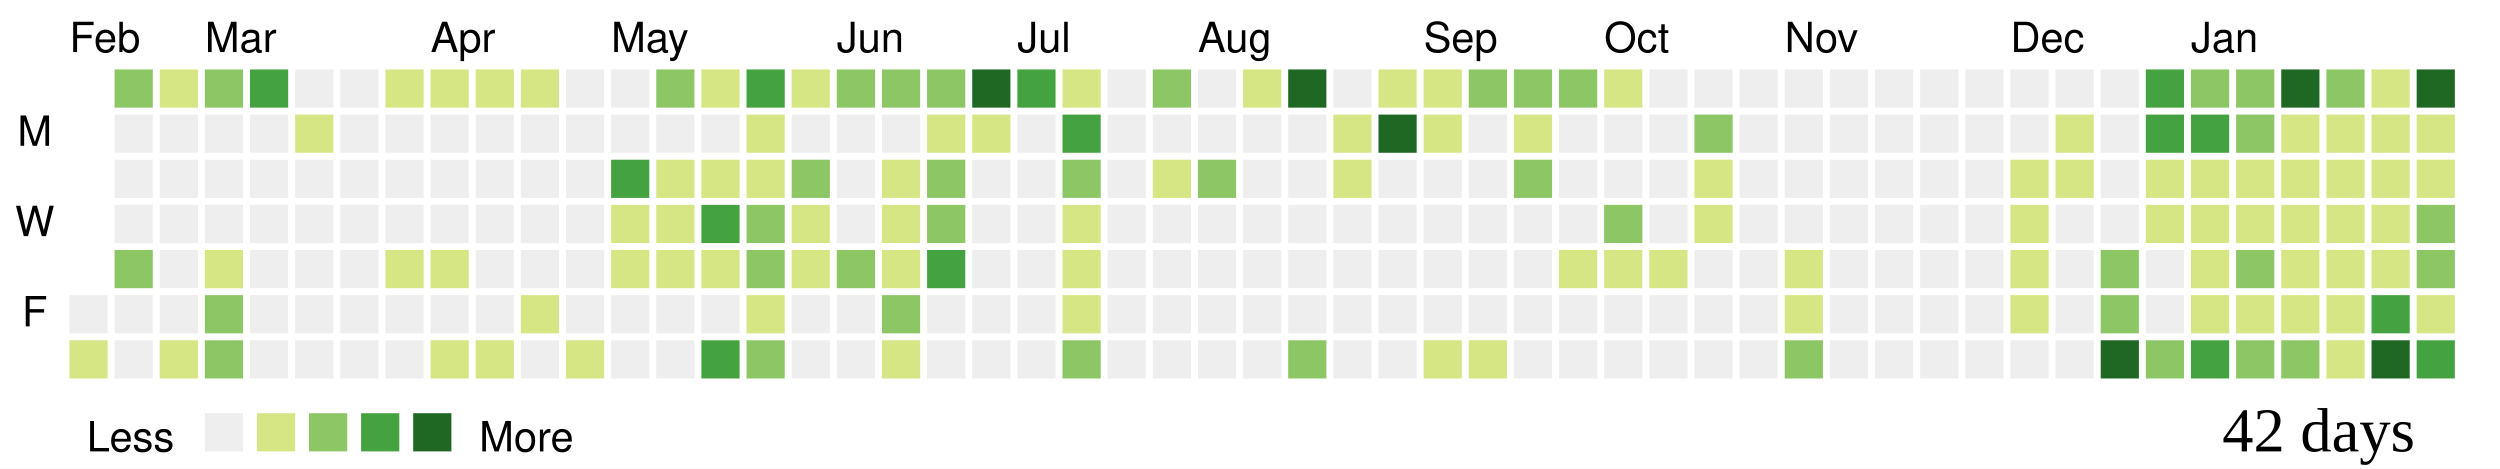
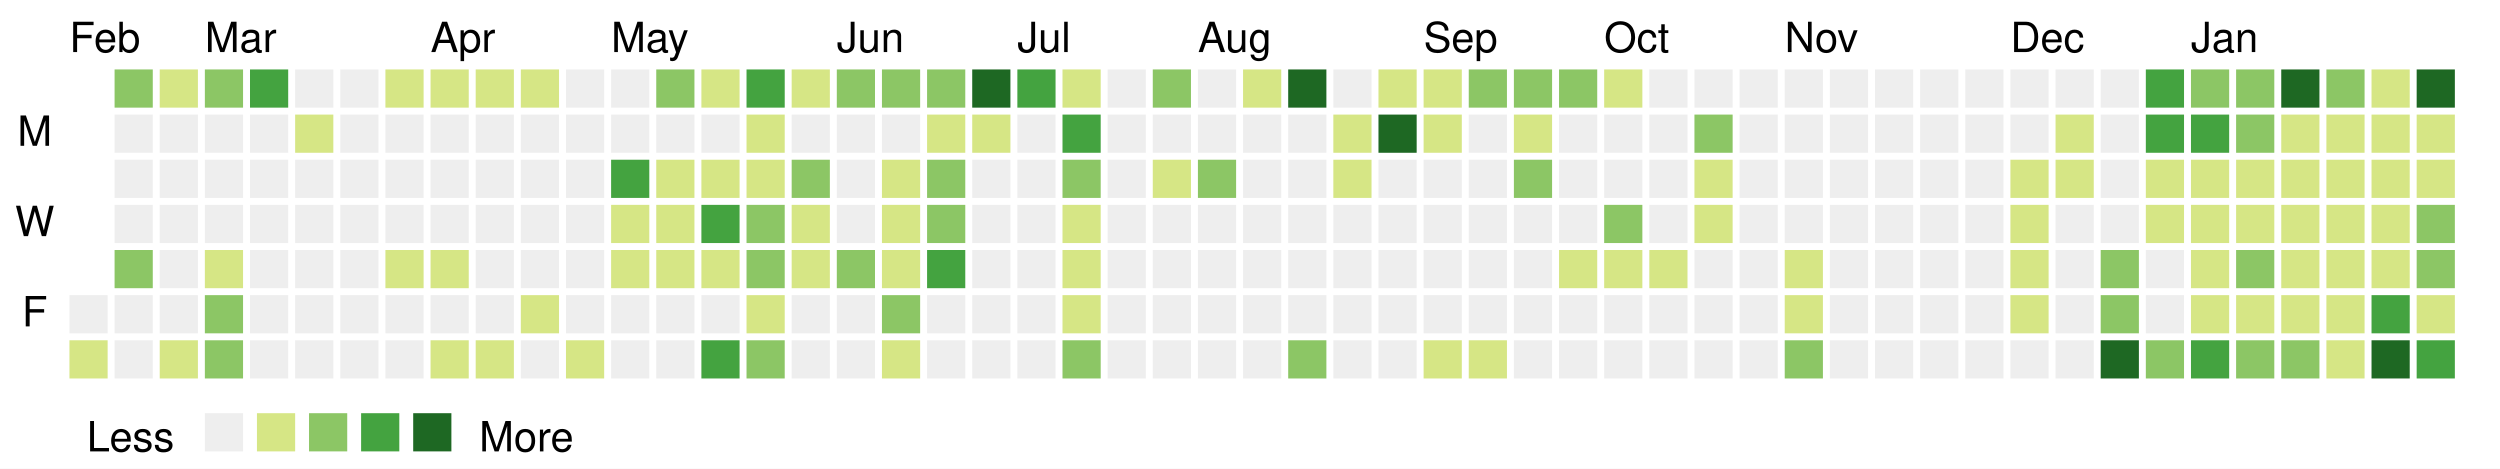
<svg xmlns="http://www.w3.org/2000/svg" width="720" height="135" class="js-calendar-graph-svg">
  <rect x="0" y="0" width="720" height="135" fill="white" stroke="none" />
  <g transform="translate(20, 20)">
    <g transform="translate(0, 0)">
      <rect class="day" width="11" height="11" y="65" fill="#eeeeee" data-count="0" data-date="2015-02-13" />
      <rect class="day" width="11" height="11" y="78" fill="#d6e685" data-count="9" data-date="2015-02-14" />
    </g>
    <g transform="translate(13, 0)">
      <rect class="day" width="11" height="11" y="0" fill="#8cc665" data-count="10" data-date="2015-02-15" />
      <rect class="day" width="11" height="11" y="13" fill="#eeeeee" data-count="0" data-date="2015-02-16" />
      <rect class="day" width="11" height="11" y="26" fill="#eeeeee" data-count="0" data-date="2015-02-17" />
      <rect class="day" width="11" height="11" y="39" fill="#eeeeee" data-count="0" data-date="2015-02-18" />
      <rect class="day" width="11" height="11" y="52" fill="#8cc665" data-count="10" data-date="2015-02-19" />
      <rect class="day" width="11" height="11" y="65" fill="#eeeeee" data-count="0" data-date="2015-02-20" />
      <rect class="day" width="11" height="11" y="78" fill="#eeeeee" data-count="0" data-date="2015-02-21" />
    </g>
    <g transform="translate(26, 0)">
      <rect class="day" width="11" height="11" y="0" fill="#d6e685" data-count="6" data-date="2015-02-22" />
      <rect class="day" width="11" height="11" y="13" fill="#eeeeee" data-count="0" data-date="2015-02-23" />
      <rect class="day" width="11" height="11" y="26" fill="#eeeeee" data-count="0" data-date="2015-02-24" />
      <rect class="day" width="11" height="11" y="39" fill="#eeeeee" data-count="0" data-date="2015-02-25" />
      <rect class="day" width="11" height="11" y="52" fill="#eeeeee" data-count="0" data-date="2015-02-26" />
      <rect class="day" width="11" height="11" y="65" fill="#eeeeee" data-count="0" data-date="2015-02-27" />
      <rect class="day" width="11" height="11" y="78" fill="#d6e685" data-count="5" data-date="2015-02-28" />
    </g>
    <g transform="translate(39, 0)">
      <rect class="day" width="11" height="11" y="0" fill="#8cc665" data-count="16" data-date="2015-03-01" />
      <rect class="day" width="11" height="11" y="13" fill="#eeeeee" data-count="0" data-date="2015-03-02" />
      <rect class="day" width="11" height="11" y="26" fill="#eeeeee" data-count="0" data-date="2015-03-03" />
      <rect class="day" width="11" height="11" y="39" fill="#eeeeee" data-count="0" data-date="2015-03-04" />
      <rect class="day" width="11" height="11" y="52" fill="#d6e685" data-count="5" data-date="2015-03-05" />
      <rect class="day" width="11" height="11" y="65" fill="#8cc665" data-count="11" data-date="2015-03-06" />
      <rect class="day" width="11" height="11" y="78" fill="#8cc665" data-count="11" data-date="2015-03-07" />
    </g>
    <g transform="translate(52, 0)">
      <rect class="day" width="11" height="11" y="0" fill="#44a340" data-count="25" data-date="2015-03-08" />
      <rect class="day" width="11" height="11" y="13" fill="#eeeeee" data-count="0" data-date="2015-03-09" />
      <rect class="day" width="11" height="11" y="26" fill="#eeeeee" data-count="0" data-date="2015-03-10" />
      <rect class="day" width="11" height="11" y="39" fill="#eeeeee" data-count="0" data-date="2015-03-11" />
      <rect class="day" width="11" height="11" y="52" fill="#eeeeee" data-count="0" data-date="2015-03-12" />
      <rect class="day" width="11" height="11" y="65" fill="#eeeeee" data-count="0" data-date="2015-03-13" />
      <rect class="day" width="11" height="11" y="78" fill="#eeeeee" data-count="0" data-date="2015-03-14" />
    </g>
    <g transform="translate(65, 0)">
      <rect class="day" width="11" height="11" y="0" fill="#eeeeee" data-count="0" data-date="2015-03-15" />
      <rect class="day" width="11" height="11" y="13" fill="#d6e685" data-count="1" data-date="2015-03-16" />
      <rect class="day" width="11" height="11" y="26" fill="#eeeeee" data-count="0" data-date="2015-03-17" />
      <rect class="day" width="11" height="11" y="39" fill="#eeeeee" data-count="0" data-date="2015-03-18" />
      <rect class="day" width="11" height="11" y="52" fill="#eeeeee" data-count="0" data-date="2015-03-19" />
      <rect class="day" width="11" height="11" y="65" fill="#eeeeee" data-count="0" data-date="2015-03-20" />
      <rect class="day" width="11" height="11" y="78" fill="#eeeeee" data-count="0" data-date="2015-03-21" />
    </g>
    <g transform="translate(78, 0)">
      <rect class="day" width="11" height="11" y="0" fill="#eeeeee" data-count="0" data-date="2015-03-22" />
      <rect class="day" width="11" height="11" y="13" fill="#eeeeee" data-count="0" data-date="2015-03-23" />
      <rect class="day" width="11" height="11" y="26" fill="#eeeeee" data-count="0" data-date="2015-03-24" />
      <rect class="day" width="11" height="11" y="39" fill="#eeeeee" data-count="0" data-date="2015-03-25" />
      <rect class="day" width="11" height="11" y="52" fill="#eeeeee" data-count="0" data-date="2015-03-26" />
      <rect class="day" width="11" height="11" y="65" fill="#eeeeee" data-count="0" data-date="2015-03-27" />
      <rect class="day" width="11" height="11" y="78" fill="#eeeeee" data-count="0" data-date="2015-03-28" />
    </g>
    <g transform="translate(91, 0)">
      <rect class="day" width="11" height="11" y="0" fill="#d6e685" data-count="1" data-date="2015-03-29" />
      <rect class="day" width="11" height="11" y="13" fill="#eeeeee" data-count="0" data-date="2015-03-30" />
      <rect class="day" width="11" height="11" y="26" fill="#eeeeee" data-count="0" data-date="2015-03-31" />
      <rect class="day" width="11" height="11" y="39" fill="#eeeeee" data-count="0" data-date="2015-04-01" />
      <rect class="day" width="11" height="11" y="52" fill="#d6e685" data-count="1" data-date="2015-04-02" />
      <rect class="day" width="11" height="11" y="65" fill="#eeeeee" data-count="0" data-date="2015-04-03" />
      <rect class="day" width="11" height="11" y="78" fill="#eeeeee" data-count="0" data-date="2015-04-04" />
    </g>
    <g transform="translate(104, 0)">
      <rect class="day" width="11" height="11" y="0" fill="#d6e685" data-count="1" data-date="2015-04-05" />
      <rect class="day" width="11" height="11" y="13" fill="#eeeeee" data-count="0" data-date="2015-04-06" />
      <rect class="day" width="11" height="11" y="26" fill="#eeeeee" data-count="0" data-date="2015-04-07" />
      <rect class="day" width="11" height="11" y="39" fill="#eeeeee" data-count="0" data-date="2015-04-08" />
      <rect class="day" width="11" height="11" y="52" fill="#d6e685" data-count="1" data-date="2015-04-09" />
      <rect class="day" width="11" height="11" y="65" fill="#eeeeee" data-count="0" data-date="2015-04-10" />
      <rect class="day" width="11" height="11" y="78" fill="#d6e685" data-count="7" data-date="2015-04-11" />
    </g>
    <g transform="translate(117, 0)">
      <rect class="day" width="11" height="11" y="0" fill="#d6e685" data-count="4" data-date="2015-04-12" />
      <rect class="day" width="11" height="11" y="13" fill="#eeeeee" data-count="0" data-date="2015-04-13" />
      <rect class="day" width="11" height="11" y="26" fill="#eeeeee" data-count="0" data-date="2015-04-14" />
      <rect class="day" width="11" height="11" y="39" fill="#eeeeee" data-count="0" data-date="2015-04-15" />
      <rect class="day" width="11" height="11" y="52" fill="#eeeeee" data-count="0" data-date="2015-04-16" />
      <rect class="day" width="11" height="11" y="65" fill="#eeeeee" data-count="0" data-date="2015-04-17" />
      <rect class="day" width="11" height="11" y="78" fill="#d6e685" data-count="4" data-date="2015-04-18" />
    </g>
    <g transform="translate(130, 0)">
      <rect class="day" width="11" height="11" y="0" fill="#d6e685" data-count="5" data-date="2015-04-19" />
      <rect class="day" width="11" height="11" y="13" fill="#eeeeee" data-count="0" data-date="2015-04-20" />
      <rect class="day" width="11" height="11" y="26" fill="#eeeeee" data-count="0" data-date="2015-04-21" />
      <rect class="day" width="11" height="11" y="39" fill="#eeeeee" data-count="0" data-date="2015-04-22" />
      <rect class="day" width="11" height="11" y="52" fill="#eeeeee" data-count="0" data-date="2015-04-23" />
      <rect class="day" width="11" height="11" y="65" fill="#d6e685" data-count="1" data-date="2015-04-24" />
      <rect class="day" width="11" height="11" y="78" fill="#eeeeee" data-count="0" data-date="2015-04-25" />
    </g>
    <g transform="translate(143, 0)">
      <rect class="day" width="11" height="11" y="0" fill="#eeeeee" data-count="0" data-date="2015-04-26" />
      <rect class="day" width="11" height="11" y="13" fill="#eeeeee" data-count="0" data-date="2015-04-27" />
      <rect class="day" width="11" height="11" y="26" fill="#eeeeee" data-count="0" data-date="2015-04-28" />
      <rect class="day" width="11" height="11" y="39" fill="#eeeeee" data-count="0" data-date="2015-04-29" />
      <rect class="day" width="11" height="11" y="52" fill="#eeeeee" data-count="0" data-date="2015-04-30" />
      <rect class="day" width="11" height="11" y="65" fill="#eeeeee" data-count="0" data-date="2015-05-01" />
      <rect class="day" width="11" height="11" y="78" fill="#d6e685" data-count="1" data-date="2015-05-02" />
    </g>
    <g transform="translate(156, 0)">
      <rect class="day" width="11" height="11" y="0" fill="#eeeeee" data-count="0" data-date="2015-05-03" />
      <rect class="day" width="11" height="11" y="13" fill="#eeeeee" data-count="0" data-date="2015-05-04" />
      <rect class="day" width="11" height="11" y="26" fill="#44a340" data-count="20" data-date="2015-05-05" />
      <rect class="day" width="11" height="11" y="39" fill="#d6e685" data-count="7" data-date="2015-05-06" />
      <rect class="day" width="11" height="11" y="52" fill="#d6e685" data-count="8" data-date="2015-05-07" />
      <rect class="day" width="11" height="11" y="65" fill="#eeeeee" data-count="0" data-date="2015-05-08" />
      <rect class="day" width="11" height="11" y="78" fill="#eeeeee" data-count="0" data-date="2015-05-09" />
    </g>
    <g transform="translate(169, 0)">
      <rect class="day" width="11" height="11" y="0" fill="#8cc665" data-count="10" data-date="2015-05-10" />
      <rect class="day" width="11" height="11" y="13" fill="#eeeeee" data-count="0" data-date="2015-05-11" />
      <rect class="day" width="11" height="11" y="26" fill="#d6e685" data-count="1" data-date="2015-05-12" />
      <rect class="day" width="11" height="11" y="39" fill="#d6e685" data-count="6" data-date="2015-05-13" />
      <rect class="day" width="11" height="11" y="52" fill="#d6e685" data-count="9" data-date="2015-05-14" />
      <rect class="day" width="11" height="11" y="65" fill="#eeeeee" data-count="0" data-date="2015-05-15" />
      <rect class="day" width="11" height="11" y="78" fill="#eeeeee" data-count="0" data-date="2015-05-16" />
    </g>
    <g transform="translate(182, 0)">
      <rect class="day" width="11" height="11" y="0" fill="#d6e685" data-count="1" data-date="2015-05-17" />
      <rect class="day" width="11" height="11" y="13" fill="#eeeeee" data-count="0" data-date="2015-05-18" />
      <rect class="day" width="11" height="11" y="26" fill="#d6e685" data-count="1" data-date="2015-05-19" />
      <rect class="day" width="11" height="11" y="39" fill="#44a340" data-count="22" data-date="2015-05-20" />
      <rect class="day" width="11" height="11" y="52" fill="#d6e685" data-count="9" data-date="2015-05-21" />
      <rect class="day" width="11" height="11" y="65" fill="#eeeeee" data-count="0" data-date="2015-05-22" />
      <rect class="day" width="11" height="11" y="78" fill="#44a340" data-count="19" data-date="2015-05-23" />
    </g>
    <g transform="translate(195, 0)">
      <rect class="day" width="11" height="11" y="0" fill="#44a340" data-count="27" data-date="2015-05-24" />
      <rect class="day" width="11" height="11" y="13" fill="#d6e685" data-count="8" data-date="2015-05-25" />
      <rect class="day" width="11" height="11" y="26" fill="#d6e685" data-count="7" data-date="2015-05-26" />
      <rect class="day" width="11" height="11" y="39" fill="#8cc665" data-count="14" data-date="2015-05-27" />
      <rect class="day" width="11" height="11" y="52" fill="#8cc665" data-count="18" data-date="2015-05-28" />
      <rect class="day" width="11" height="11" y="65" fill="#d6e685" data-count="6" data-date="2015-05-29" />
      <rect class="day" width="11" height="11" y="78" fill="#8cc665" data-count="14" data-date="2015-05-30" />
    </g>
    <g transform="translate(208, 0)">
      <rect class="day" width="11" height="11" y="0" fill="#d6e685" data-count="4" data-date="2015-05-31" />
      <rect class="day" width="11" height="11" y="13" fill="#eeeeee" data-count="0" data-date="2015-06-01" />
      <rect class="day" width="11" height="11" y="26" fill="#8cc665" data-count="18" data-date="2015-06-02" />
      <rect class="day" width="11" height="11" y="39" fill="#d6e685" data-count="4" data-date="2015-06-03" />
      <rect class="day" width="11" height="11" y="52" fill="#d6e685" data-count="1" data-date="2015-06-04" />
      <rect class="day" width="11" height="11" y="65" fill="#eeeeee" data-count="0" data-date="2015-06-05" />
      <rect class="day" width="11" height="11" y="78" fill="#eeeeee" data-count="0" data-date="2015-06-06" />
    </g>
    <g transform="translate(221, 0)">
      <rect class="day" width="11" height="11" y="0" fill="#8cc665" data-count="16" data-date="2015-06-07" />
      <rect class="day" width="11" height="11" y="13" fill="#eeeeee" data-count="0" data-date="2015-06-08" />
      <rect class="day" width="11" height="11" y="26" fill="#eeeeee" data-count="0" data-date="2015-06-09" />
      <rect class="day" width="11" height="11" y="39" fill="#eeeeee" data-count="0" data-date="2015-06-10" />
      <rect class="day" width="11" height="11" y="52" fill="#8cc665" data-count="10" data-date="2015-06-11" />
      <rect class="day" width="11" height="11" y="65" fill="#eeeeee" data-count="0" data-date="2015-06-12" />
      <rect class="day" width="11" height="11" y="78" fill="#eeeeee" data-count="0" data-date="2015-06-13" />
    </g>
    <g transform="translate(234, 0)">
      <rect class="day" width="11" height="11" y="0" fill="#8cc665" data-count="13" data-date="2015-06-14" />
      <rect class="day" width="11" height="11" y="13" fill="#eeeeee" data-count="0" data-date="2015-06-15" />
      <rect class="day" width="11" height="11" y="26" fill="#d6e685" data-count="3" data-date="2015-06-16" />
      <rect class="day" width="11" height="11" y="39" fill="#d6e685" data-count="7" data-date="2015-06-17" />
      <rect class="day" width="11" height="11" y="52" fill="#d6e685" data-count="8" data-date="2015-06-18" />
      <rect class="day" width="11" height="11" y="65" fill="#8cc665" data-count="17" data-date="2015-06-19" />
      <rect class="day" width="11" height="11" y="78" fill="#d6e685" data-count="8" data-date="2015-06-20" />
    </g>
    <g transform="translate(247, 0)">
      <rect class="day" width="11" height="11" y="0" fill="#8cc665" data-count="12" data-date="2015-06-21" />
      <rect class="day" width="11" height="11" y="13" fill="#d6e685" data-count="9" data-date="2015-06-22" />
      <rect class="day" width="11" height="11" y="26" fill="#8cc665" data-count="10" data-date="2015-06-23" />
      <rect class="day" width="11" height="11" y="39" fill="#8cc665" data-count="13" data-date="2015-06-24" />
      <rect class="day" width="11" height="11" y="52" fill="#44a340" data-count="20" data-date="2015-06-25" />
      <rect class="day" width="11" height="11" y="65" fill="#eeeeee" data-count="0" data-date="2015-06-26" />
      <rect class="day" width="11" height="11" y="78" fill="#eeeeee" data-count="0" data-date="2015-06-27" />
    </g>
    <g transform="translate(260, 0)">
      <rect class="day" width="11" height="11" y="0" fill="#1e6823" data-count="39" data-date="2015-06-28" />
      <rect class="day" width="11" height="11" y="13" fill="#d6e685" data-count="4" data-date="2015-06-29" />
      <rect class="day" width="11" height="11" y="26" fill="#eeeeee" data-count="0" data-date="2015-06-30" />
      <rect class="day" width="11" height="11" y="39" fill="#eeeeee" data-count="0" data-date="2015-07-01" />
      <rect class="day" width="11" height="11" y="52" fill="#eeeeee" data-count="0" data-date="2015-07-02" />
      <rect class="day" width="11" height="11" y="65" fill="#eeeeee" data-count="0" data-date="2015-07-03" />
      <rect class="day" width="11" height="11" y="78" fill="#eeeeee" data-count="0" data-date="2015-07-04" />
    </g>
    <g transform="translate(273, 0)">
      <rect class="day" width="11" height="11" y="0" fill="#44a340" data-count="22" data-date="2015-07-05" />
      <rect class="day" width="11" height="11" y="13" fill="#eeeeee" data-count="0" data-date="2015-07-06" />
      <rect class="day" width="11" height="11" y="26" fill="#eeeeee" data-count="0" data-date="2015-07-07" />
      <rect class="day" width="11" height="11" y="39" fill="#eeeeee" data-count="0" data-date="2015-07-08" />
      <rect class="day" width="11" height="11" y="52" fill="#eeeeee" data-count="0" data-date="2015-07-09" />
      <rect class="day" width="11" height="11" y="65" fill="#eeeeee" data-count="0" data-date="2015-07-10" />
      <rect class="day" width="11" height="11" y="78" fill="#eeeeee" data-count="0" data-date="2015-07-11" />
    </g>
    <g transform="translate(286, 0)">
      <rect class="day" width="11" height="11" y="0" fill="#d6e685" data-count="5" data-date="2015-07-12" />
      <rect class="day" width="11" height="11" y="13" fill="#44a340" data-count="26" data-date="2015-07-13" />
      <rect class="day" width="11" height="11" y="26" fill="#8cc665" data-count="15" data-date="2015-07-14" />
      <rect class="day" width="11" height="11" y="39" fill="#d6e685" data-count="3" data-date="2015-07-15" />
      <rect class="day" width="11" height="11" y="52" fill="#d6e685" data-count="4" data-date="2015-07-16" />
      <rect class="day" width="11" height="11" y="65" fill="#d6e685" data-count="4" data-date="2015-07-17" />
      <rect class="day" width="11" height="11" y="78" fill="#8cc665" data-count="10" data-date="2015-07-18" />
    </g>
    <g transform="translate(299, 0)">
      <rect class="day" width="11" height="11" y="0" fill="#eeeeee" data-count="0" data-date="2015-07-19" />
      <rect class="day" width="11" height="11" y="13" fill="#eeeeee" data-count="0" data-date="2015-07-20" />
      <rect class="day" width="11" height="11" y="26" fill="#eeeeee" data-count="0" data-date="2015-07-21" />
      <rect class="day" width="11" height="11" y="39" fill="#eeeeee" data-count="0" data-date="2015-07-22" />
      <rect class="day" width="11" height="11" y="52" fill="#eeeeee" data-count="0" data-date="2015-07-23" />
      <rect class="day" width="11" height="11" y="65" fill="#eeeeee" data-count="0" data-date="2015-07-24" />
      <rect class="day" width="11" height="11" y="78" fill="#eeeeee" data-count="0" data-date="2015-07-25" />
    </g>
    <g transform="translate(312, 0)">
      <rect class="day" width="11" height="11" y="0" fill="#8cc665" data-count="11" data-date="2015-07-26" />
      <rect class="day" width="11" height="11" y="13" fill="#eeeeee" data-count="0" data-date="2015-07-27" />
      <rect class="day" width="11" height="11" y="26" fill="#d6e685" data-count="4" data-date="2015-07-28" />
      <rect class="day" width="11" height="11" y="39" fill="#eeeeee" data-count="0" data-date="2015-07-29" />
      <rect class="day" width="11" height="11" y="52" fill="#eeeeee" data-count="0" data-date="2015-07-30" />
      <rect class="day" width="11" height="11" y="65" fill="#eeeeee" data-count="0" data-date="2015-07-31" />
      <rect class="day" width="11" height="11" y="78" fill="#eeeeee" data-count="0" data-date="2015-08-01" />
    </g>
    <g transform="translate(325, 0)">
      <rect class="day" width="11" height="11" y="0" fill="#eeeeee" data-count="0" data-date="2015-08-02" />
      <rect class="day" width="11" height="11" y="13" fill="#eeeeee" data-count="0" data-date="2015-08-03" />
      <rect class="day" width="11" height="11" y="26" fill="#8cc665" data-count="11" data-date="2015-08-04" />
      <rect class="day" width="11" height="11" y="39" fill="#eeeeee" data-count="0" data-date="2015-08-05" />
      <rect class="day" width="11" height="11" y="52" fill="#eeeeee" data-count="0" data-date="2015-08-06" />
      <rect class="day" width="11" height="11" y="65" fill="#eeeeee" data-count="0" data-date="2015-08-07" />
      <rect class="day" width="11" height="11" y="78" fill="#eeeeee" data-count="0" data-date="2015-08-08" />
    </g>
    <g transform="translate(338, 0)">
      <rect class="day" width="11" height="11" y="0" fill="#d6e685" data-count="8" data-date="2015-08-09" />
      <rect class="day" width="11" height="11" y="13" fill="#eeeeee" data-count="0" data-date="2015-08-10" />
      <rect class="day" width="11" height="11" y="26" fill="#eeeeee" data-count="0" data-date="2015-08-11" />
      <rect class="day" width="11" height="11" y="39" fill="#eeeeee" data-count="0" data-date="2015-08-12" />
      <rect class="day" width="11" height="11" y="52" fill="#eeeeee" data-count="0" data-date="2015-08-13" />
      <rect class="day" width="11" height="11" y="65" fill="#eeeeee" data-count="0" data-date="2015-08-14" />
      <rect class="day" width="11" height="11" y="78" fill="#eeeeee" data-count="0" data-date="2015-08-15" />
    </g>
    <g transform="translate(351, 0)">
      <rect class="day" width="11" height="11" y="0" fill="#1e6823" data-count="34" data-date="2015-08-16" />
      <rect class="day" width="11" height="11" y="13" fill="#eeeeee" data-count="0" data-date="2015-08-17" />
      <rect class="day" width="11" height="11" y="26" fill="#eeeeee" data-count="0" data-date="2015-08-18" />
      <rect class="day" width="11" height="11" y="39" fill="#eeeeee" data-count="0" data-date="2015-08-19" />
      <rect class="day" width="11" height="11" y="52" fill="#eeeeee" data-count="0" data-date="2015-08-20" />
      <rect class="day" width="11" height="11" y="65" fill="#eeeeee" data-count="0" data-date="2015-08-21" />
      <rect class="day" width="11" height="11" y="78" fill="#8cc665" data-count="14" data-date="2015-08-22" />
    </g>
    <g transform="translate(364, 0)">
      <rect class="day" width="11" height="11" y="0" fill="#eeeeee" data-count="0" data-date="2015-08-23" />
      <rect class="day" width="11" height="11" y="13" fill="#d6e685" data-count="3" data-date="2015-08-24" />
      <rect class="day" width="11" height="11" y="26" fill="#d6e685" data-count="6" data-date="2015-08-25" />
      <rect class="day" width="11" height="11" y="39" fill="#eeeeee" data-count="0" data-date="2015-08-26" />
      <rect class="day" width="11" height="11" y="52" fill="#eeeeee" data-count="0" data-date="2015-08-27" />
      <rect class="day" width="11" height="11" y="65" fill="#eeeeee" data-count="0" data-date="2015-08-28" />
      <rect class="day" width="11" height="11" y="78" fill="#eeeeee" data-count="0" data-date="2015-08-29" />
    </g>
    <g transform="translate(377, 0)">
      <rect class="day" width="11" height="11" y="0" fill="#d6e685" data-count="5" data-date="2015-08-30" />
      <rect class="day" width="11" height="11" y="13" fill="#1e6823" data-count="38" data-date="2015-08-31" />
      <rect class="day" width="11" height="11" y="26" fill="#eeeeee" data-count="0" data-date="2015-09-01" />
      <rect class="day" width="11" height="11" y="39" fill="#eeeeee" data-count="0" data-date="2015-09-02" />
      <rect class="day" width="11" height="11" y="52" fill="#eeeeee" data-count="0" data-date="2015-09-03" />
      <rect class="day" width="11" height="11" y="65" fill="#eeeeee" data-count="0" data-date="2015-09-04" />
      <rect class="day" width="11" height="11" y="78" fill="#eeeeee" data-count="0" data-date="2015-09-05" />
    </g>
    <g transform="translate(390, 0)">
      <rect class="day" width="11" height="11" y="0" fill="#d6e685" data-count="7" data-date="2015-09-06" />
      <rect class="day" width="11" height="11" y="13" fill="#d6e685" data-count="2" data-date="2015-09-07" />
      <rect class="day" width="11" height="11" y="26" fill="#eeeeee" data-count="0" data-date="2015-09-08" />
      <rect class="day" width="11" height="11" y="39" fill="#eeeeee" data-count="0" data-date="2015-09-09" />
      <rect class="day" width="11" height="11" y="52" fill="#eeeeee" data-count="0" data-date="2015-09-10" />
      <rect class="day" width="11" height="11" y="65" fill="#eeeeee" data-count="0" data-date="2015-09-11" />
      <rect class="day" width="11" height="11" y="78" fill="#d6e685" data-count="7" data-date="2015-09-12" />
    </g>
    <g transform="translate(403, 0)">
      <rect class="day" width="11" height="11" y="0" fill="#8cc665" data-count="13" data-date="2015-09-13" />
      <rect class="day" width="11" height="11" y="13" fill="#eeeeee" data-count="0" data-date="2015-09-14" />
      <rect class="day" width="11" height="11" y="26" fill="#eeeeee" data-count="0" data-date="2015-09-15" />
      <rect class="day" width="11" height="11" y="39" fill="#eeeeee" data-count="0" data-date="2015-09-16" />
      <rect class="day" width="11" height="11" y="52" fill="#eeeeee" data-count="0" data-date="2015-09-17" />
      <rect class="day" width="11" height="11" y="65" fill="#eeeeee" data-count="0" data-date="2015-09-18" />
      <rect class="day" width="11" height="11" y="78" fill="#d6e685" data-count="6" data-date="2015-09-19" />
    </g>
    <g transform="translate(416, 0)">
      <rect class="day" width="11" height="11" y="0" fill="#8cc665" data-count="13" data-date="2015-09-20" />
      <rect class="day" width="11" height="11" y="13" fill="#d6e685" data-count="9" data-date="2015-09-21" />
      <rect class="day" width="11" height="11" y="26" fill="#8cc665" data-count="15" data-date="2015-09-22" />
      <rect class="day" width="11" height="11" y="39" fill="#eeeeee" data-count="0" data-date="2015-09-23" />
      <rect class="day" width="11" height="11" y="52" fill="#eeeeee" data-count="0" data-date="2015-09-24" />
      <rect class="day" width="11" height="11" y="65" fill="#eeeeee" data-count="0" data-date="2015-09-25" />
      <rect class="day" width="11" height="11" y="78" fill="#eeeeee" data-count="0" data-date="2015-09-26" />
    </g>
    <g transform="translate(429, 0)">
      <rect class="day" width="11" height="11" y="0" fill="#8cc665" data-count="10" data-date="2015-09-27" />
      <rect class="day" width="11" height="11" y="13" fill="#eeeeee" data-count="0" data-date="2015-09-28" />
      <rect class="day" width="11" height="11" y="26" fill="#eeeeee" data-count="0" data-date="2015-09-29" />
      <rect class="day" width="11" height="11" y="39" fill="#eeeeee" data-count="0" data-date="2015-09-30" />
      <rect class="day" width="11" height="11" y="52" fill="#d6e685" data-count="1" data-date="2015-10-01" />
      <rect class="day" width="11" height="11" y="65" fill="#eeeeee" data-count="0" data-date="2015-10-02" />
      <rect class="day" width="11" height="11" y="78" fill="#eeeeee" data-count="0" data-date="2015-10-03" />
    </g>
    <g transform="translate(442, 0)">
      <rect class="day" width="11" height="11" y="0" fill="#d6e685" data-count="2" data-date="2015-10-04" />
      <rect class="day" width="11" height="11" y="13" fill="#eeeeee" data-count="0" data-date="2015-10-05" />
      <rect class="day" width="11" height="11" y="26" fill="#eeeeee" data-count="0" data-date="2015-10-06" />
      <rect class="day" width="11" height="11" y="39" fill="#8cc665" data-count="13" data-date="2015-10-07" />
      <rect class="day" width="11" height="11" y="52" fill="#d6e685" data-count="4" data-date="2015-10-08" />
      <rect class="day" width="11" height="11" y="65" fill="#eeeeee" data-count="0" data-date="2015-10-09" />
      <rect class="day" width="11" height="11" y="78" fill="#eeeeee" data-count="0" data-date="2015-10-10" />
    </g>
    <g transform="translate(455, 0)">
      <rect class="day" width="11" height="11" y="0" fill="#eeeeee" data-count="0" data-date="2015-10-11" />
      <rect class="day" width="11" height="11" y="13" fill="#eeeeee" data-count="0" data-date="2015-10-12" />
      <rect class="day" width="11" height="11" y="26" fill="#eeeeee" data-count="0" data-date="2015-10-13" />
      <rect class="day" width="11" height="11" y="39" fill="#eeeeee" data-count="0" data-date="2015-10-14" />
      <rect class="day" width="11" height="11" y="52" fill="#d6e685" data-count="1" data-date="2015-10-15" />
      <rect class="day" width="11" height="11" y="65" fill="#eeeeee" data-count="0" data-date="2015-10-16" />
      <rect class="day" width="11" height="11" y="78" fill="#eeeeee" data-count="0" data-date="2015-10-17" />
    </g>
    <g transform="translate(468, 0)">
      <rect class="day" width="11" height="11" y="0" fill="#eeeeee" data-count="0" data-date="2015-10-18" />
      <rect class="day" width="11" height="11" y="13" fill="#8cc665" data-count="10" data-date="2015-10-19" />
      <rect class="day" width="11" height="11" y="26" fill="#d6e685" data-count="3" data-date="2015-10-20" />
      <rect class="day" width="11" height="11" y="39" fill="#d6e685" data-count="4" data-date="2015-10-21" />
      <rect class="day" width="11" height="11" y="52" fill="#eeeeee" data-count="0" data-date="2015-10-22" />
      <rect class="day" width="11" height="11" y="65" fill="#eeeeee" data-count="0" data-date="2015-10-23" />
      <rect class="day" width="11" height="11" y="78" fill="#eeeeee" data-count="0" data-date="2015-10-24" />
    </g>
    <g transform="translate(481, 0)">
      <rect class="day" width="11" height="11" y="0" fill="#eeeeee" data-count="0" data-date="2015-10-25" />
      <rect class="day" width="11" height="11" y="13" fill="#eeeeee" data-count="0" data-date="2015-10-26" />
      <rect class="day" width="11" height="11" y="26" fill="#eeeeee" data-count="0" data-date="2015-10-27" />
      <rect class="day" width="11" height="11" y="39" fill="#eeeeee" data-count="0" data-date="2015-10-28" />
      <rect class="day" width="11" height="11" y="52" fill="#eeeeee" data-count="0" data-date="2015-10-29" />
      <rect class="day" width="11" height="11" y="65" fill="#eeeeee" data-count="0" data-date="2015-10-30" />
      <rect class="day" width="11" height="11" y="78" fill="#eeeeee" data-count="0" data-date="2015-10-31" />
    </g>
    <g transform="translate(494, 0)">
      <rect class="day" width="11" height="11" y="0" fill="#eeeeee" data-count="0" data-date="2015-11-01" />
      <rect class="day" width="11" height="11" y="13" fill="#eeeeee" data-count="0" data-date="2015-11-02" />
      <rect class="day" width="11" height="11" y="26" fill="#eeeeee" data-count="0" data-date="2015-11-03" />
      <rect class="day" width="11" height="11" y="39" fill="#eeeeee" data-count="0" data-date="2015-11-04" />
      <rect class="day" width="11" height="11" y="52" fill="#d6e685" data-count="4" data-date="2015-11-05" />
      <rect class="day" width="11" height="11" y="65" fill="#d6e685" data-count="9" data-date="2015-11-06" />
      <rect class="day" width="11" height="11" y="78" fill="#8cc665" data-count="10" data-date="2015-11-07" />
    </g>
    <g transform="translate(507, 0)">
      <rect class="day" width="11" height="11" y="0" fill="#eeeeee" data-count="0" data-date="2015-11-08" />
      <rect class="day" width="11" height="11" y="13" fill="#eeeeee" data-count="0" data-date="2015-11-09" />
      <rect class="day" width="11" height="11" y="26" fill="#eeeeee" data-count="0" data-date="2015-11-10" />
      <rect class="day" width="11" height="11" y="39" fill="#eeeeee" data-count="0" data-date="2015-11-11" />
      <rect class="day" width="11" height="11" y="52" fill="#eeeeee" data-count="0" data-date="2015-11-12" />
      <rect class="day" width="11" height="11" y="65" fill="#eeeeee" data-count="0" data-date="2015-11-13" />
      <rect class="day" width="11" height="11" y="78" fill="#eeeeee" data-count="0" data-date="2015-11-14" />
    </g>
    <g transform="translate(520, 0)">
      <rect class="day" width="11" height="11" y="0" fill="#eeeeee" data-count="0" data-date="2015-11-15" />
      <rect class="day" width="11" height="11" y="13" fill="#eeeeee" data-count="0" data-date="2015-11-16" />
      <rect class="day" width="11" height="11" y="26" fill="#eeeeee" data-count="0" data-date="2015-11-17" />
      <rect class="day" width="11" height="11" y="39" fill="#eeeeee" data-count="0" data-date="2015-11-18" />
      <rect class="day" width="11" height="11" y="52" fill="#eeeeee" data-count="0" data-date="2015-11-19" />
      <rect class="day" width="11" height="11" y="65" fill="#eeeeee" data-count="0" data-date="2015-11-20" />
      <rect class="day" width="11" height="11" y="78" fill="#eeeeee" data-count="0" data-date="2015-11-21" />
    </g>
    <g transform="translate(533, 0)">
      <rect class="day" width="11" height="11" y="0" fill="#eeeeee" data-count="0" data-date="2015-11-22" />
      <rect class="day" width="11" height="11" y="13" fill="#eeeeee" data-count="0" data-date="2015-11-23" />
      <rect class="day" width="11" height="11" y="26" fill="#eeeeee" data-count="0" data-date="2015-11-24" />
      <rect class="day" width="11" height="11" y="39" fill="#eeeeee" data-count="0" data-date="2015-11-25" />
      <rect class="day" width="11" height="11" y="52" fill="#eeeeee" data-count="0" data-date="2015-11-26" />
      <rect class="day" width="11" height="11" y="65" fill="#eeeeee" data-count="0" data-date="2015-11-27" />
      <rect class="day" width="11" height="11" y="78" fill="#eeeeee" data-count="0" data-date="2015-11-28" />
    </g>
    <g transform="translate(546, 0)">
      <rect class="day" width="11" height="11" y="0" fill="#eeeeee" data-count="0" data-date="2015-11-29" />
      <rect class="day" width="11" height="11" y="13" fill="#eeeeee" data-count="0" data-date="2015-11-30" />
      <rect class="day" width="11" height="11" y="26" fill="#eeeeee" data-count="0" data-date="2015-12-01" />
      <rect class="day" width="11" height="11" y="39" fill="#eeeeee" data-count="0" data-date="2015-12-02" />
      <rect class="day" width="11" height="11" y="52" fill="#eeeeee" data-count="0" data-date="2015-12-03" />
      <rect class="day" width="11" height="11" y="65" fill="#eeeeee" data-count="0" data-date="2015-12-04" />
      <rect class="day" width="11" height="11" y="78" fill="#eeeeee" data-count="0" data-date="2015-12-05" />
    </g>
    <g transform="translate(559, 0)">
      <rect class="day" width="11" height="11" y="0" fill="#eeeeee" data-count="0" data-date="2015-12-06" />
      <rect class="day" width="11" height="11" y="13" fill="#eeeeee" data-count="0" data-date="2015-12-07" />
      <rect class="day" width="11" height="11" y="26" fill="#d6e685" data-count="1" data-date="2015-12-08" />
      <rect class="day" width="11" height="11" y="39" fill="#d6e685" data-count="6" data-date="2015-12-09" />
      <rect class="day" width="11" height="11" y="52" fill="#d6e685" data-count="4" data-date="2015-12-10" />
      <rect class="day" width="11" height="11" y="65" fill="#d6e685" data-count="3" data-date="2015-12-11" />
      <rect class="day" width="11" height="11" y="78" fill="#eeeeee" data-count="0" data-date="2015-12-12" />
    </g>
    <g transform="translate(572, 0)">
      <rect class="day" width="11" height="11" y="0" fill="#eeeeee" data-count="0" data-date="2015-12-13" />
      <rect class="day" width="11" height="11" y="13" fill="#d6e685" data-count="1" data-date="2015-12-14" />
      <rect class="day" width="11" height="11" y="26" fill="#d6e685" data-count="1" data-date="2015-12-15" />
      <rect class="day" width="11" height="11" y="39" fill="#eeeeee" data-count="0" data-date="2015-12-16" />
      <rect class="day" width="11" height="11" y="52" fill="#eeeeee" data-count="0" data-date="2015-12-17" />
      <rect class="day" width="11" height="11" y="65" fill="#eeeeee" data-count="0" data-date="2015-12-18" />
      <rect class="day" width="11" height="11" y="78" fill="#eeeeee" data-count="0" data-date="2015-12-19" />
    </g>
    <g transform="translate(585, 0)">
      <rect class="day" width="11" height="11" y="0" fill="#eeeeee" data-count="0" data-date="2015-12-20" />
      <rect class="day" width="11" height="11" y="13" fill="#eeeeee" data-count="0" data-date="2015-12-21" />
      <rect class="day" width="11" height="11" y="26" fill="#eeeeee" data-count="0" data-date="2015-12-22" />
      <rect class="day" width="11" height="11" y="39" fill="#eeeeee" data-count="0" data-date="2015-12-23" />
      <rect class="day" width="11" height="11" y="52" fill="#8cc665" data-count="11" data-date="2015-12-24" />
      <rect class="day" width="11" height="11" y="65" fill="#8cc665" data-count="10" data-date="2015-12-25" />
      <rect class="day" width="11" height="11" y="78" fill="#1e6823" data-count="38" data-date="2015-12-26" />
    </g>
    <g transform="translate(598, 0)">
      <rect class="day" width="11" height="11" y="0" fill="#44a340" data-count="20" data-date="2015-12-27" />
      <rect class="day" width="11" height="11" y="13" fill="#44a340" data-count="25" data-date="2015-12-28" />
      <rect class="day" width="11" height="11" y="26" fill="#d6e685" data-count="8" data-date="2015-12-29" />
      <rect class="day" width="11" height="11" y="39" fill="#d6e685" data-count="6" data-date="2015-12-30" />
      <rect class="day" width="11" height="11" y="52" fill="#eeeeee" data-count="0" data-date="2015-12-31" />
      <rect class="day" width="11" height="11" y="65" fill="#eeeeee" data-count="0" data-date="2016-01-01" />
      <rect class="day" width="11" height="11" y="78" fill="#8cc665" data-count="18" data-date="2016-01-02" />
    </g>
    <g transform="translate(611, 0)">
      <rect class="day" width="11" height="11" y="0" fill="#8cc665" data-count="15" data-date="2016-01-03" />
      <rect class="day" width="11" height="11" y="13" fill="#44a340" data-count="21" data-date="2016-01-04" />
      <rect class="day" width="11" height="11" y="26" fill="#d6e685" data-count="1" data-date="2016-01-05" />
      <rect class="day" width="11" height="11" y="39" fill="#d6e685" data-count="1" data-date="2016-01-06" />
      <rect class="day" width="11" height="11" y="52" fill="#d6e685" data-count="7" data-date="2016-01-07" />
      <rect class="day" width="11" height="11" y="65" fill="#d6e685" data-count="6" data-date="2016-01-08" />
      <rect class="day" width="11" height="11" y="78" fill="#44a340" data-count="21" data-date="2016-01-09" />
    </g>
    <g transform="translate(624, 0)">
      <rect class="day" width="11" height="11" y="0" fill="#8cc665" data-count="12" data-date="2016-01-10" />
      <rect class="day" width="11" height="11" y="13" fill="#8cc665" data-count="13" data-date="2016-01-11" />
      <rect class="day" width="11" height="11" y="26" fill="#d6e685" data-count="7" data-date="2016-01-12" />
      <rect class="day" width="11" height="11" y="39" fill="#d6e685" data-count="7" data-date="2016-01-13" />
      <rect class="day" width="11" height="11" y="52" fill="#8cc665" data-count="10" data-date="2016-01-14" />
      <rect class="day" width="11" height="11" y="65" fill="#d6e685" data-count="1" data-date="2016-01-15" />
      <rect class="day" width="11" height="11" y="78" fill="#8cc665" data-count="15" data-date="2016-01-16" />
    </g>
    <g transform="translate(637, 0)">
      <rect class="day" width="11" height="11" y="0" fill="#1e6823" data-count="29" data-date="2016-01-17" />
      <rect class="day" width="11" height="11" y="13" fill="#d6e685" data-count="3" data-date="2016-01-18" />
      <rect class="day" width="11" height="11" y="26" fill="#d6e685" data-count="3" data-date="2016-01-19" />
      <rect class="day" width="11" height="11" y="39" fill="#d6e685" data-count="2" data-date="2016-01-20" />
      <rect class="day" width="11" height="11" y="52" fill="#d6e685" data-count="5" data-date="2016-01-21" />
      <rect class="day" width="11" height="11" y="65" fill="#d6e685" data-count="1" data-date="2016-01-22" />
      <rect class="day" width="11" height="11" y="78" fill="#8cc665" data-count="12" data-date="2016-01-23" />
    </g>
    <g transform="translate(650, 0)">
      <rect class="day" width="11" height="11" y="0" fill="#8cc665" data-count="12" data-date="2016-01-24" />
      <rect class="day" width="11" height="11" y="13" fill="#d6e685" data-count="7" data-date="2016-01-25" />
      <rect class="day" width="11" height="11" y="26" fill="#d6e685" data-count="2" data-date="2016-01-26" />
      <rect class="day" width="11" height="11" y="39" fill="#d6e685" data-count="3" data-date="2016-01-27" />
      <rect class="day" width="11" height="11" y="52" fill="#d6e685" data-count="5" data-date="2016-01-28" />
      <rect class="day" width="11" height="11" y="65" fill="#d6e685" data-count="2" data-date="2016-01-29" />
      <rect class="day" width="11" height="11" y="78" fill="#d6e685" data-count="7" data-date="2016-01-30" />
    </g>
    <g transform="translate(663, 0)">
      <rect class="day" width="11" height="11" y="0" fill="#d6e685" data-count="6" data-date="2016-01-31" />
      <rect class="day" width="11" height="11" y="13" fill="#d6e685" data-count="2" data-date="2016-02-01" />
      <rect class="day" width="11" height="11" y="26" fill="#d6e685" data-count="7" data-date="2016-02-02" />
      <rect class="day" width="11" height="11" y="39" fill="#d6e685" data-count="8" data-date="2016-02-03" />
      <rect class="day" width="11" height="11" y="52" fill="#d6e685" data-count="4" data-date="2016-02-04" />
      <rect class="day" width="11" height="11" y="65" fill="#44a340" data-count="27" data-date="2016-02-05" />
      <rect class="day" width="11" height="11" y="78" fill="#1e6823" data-count="36" data-date="2016-02-06" />
    </g>
    <g transform="translate(676, 0)">
      <rect class="day" width="11" height="11" y="0" fill="#1e6823" data-count="29" data-date="2016-02-07" />
      <rect class="day" width="11" height="11" y="13" fill="#d6e685" data-count="5" data-date="2016-02-08" />
      <rect class="day" width="11" height="11" y="26" fill="#d6e685" data-count="9" data-date="2016-02-09" />
      <rect class="day" width="11" height="11" y="39" fill="#8cc665" data-count="13" data-date="2016-02-10" />
      <rect class="day" width="11" height="11" y="52" fill="#8cc665" data-count="17" data-date="2016-02-11" />
      <rect class="day" width="11" height="11" y="65" fill="#d6e685" data-count="9" data-date="2016-02-12" />
      <rect class="day" width="11" height="11" y="78" fill="#44a340" data-count="20" data-date="2016-02-13" />
    </g>
    <text font-family="Helvetica" x="0" y="-5" class="month">Feb</text>
    <text font-family="Helvetica" x="39" y="-5" class="month">Mar</text>
    <text font-family="Helvetica" x="104" y="-5" class="month">Apr</text>
    <text font-family="Helvetica" x="156" y="-5" class="month">May</text>
    <text font-family="Helvetica" x="221" y="-5" class="month">Jun</text>
    <text font-family="Helvetica" x="273" y="-5" class="month">Jul</text>
    <text font-family="Helvetica" x="325" y="-5" class="month">Aug</text>
    <text font-family="Helvetica" x="390" y="-5" class="month">Sep</text>
    <text font-family="Helvetica" x="442" y="-5" class="month">Oct</text>
    <text font-family="Helvetica" x="494" y="-5" class="month">Nov</text>
    <text font-family="Helvetica" x="559" y="-5" class="month">Dec</text>
    <text font-family="Helvetica" x="611" y="-5" class="month">Jan</text>
    <text font-family="Helvetica" text-anchor="middle" class="wday" dx="-10" dy="9" style="display: none;">S</text>
    <text font-family="Helvetica" text-anchor="middle" class="wday" dx="-10" dy="22">M</text>
    <text font-family="Helvetica" text-anchor="middle" class="wday" dx="-10" dy="35" style="display: none;">T</text>
    <text font-family="Helvetica" text-anchor="middle" class="wday" dx="-10" dy="48">W</text>
    <text font-family="Helvetica" text-anchor="middle" class="wday" dx="-10" dy="61" style="display: none;">T</text>
    <text font-family="Helvetica" text-anchor="middle" class="wday" dx="-10" dy="74">F</text>
    <text font-family="Helvetica" text-anchor="middle" class="wday" dx="-10" dy="87" style="display: none;">S</text>
    <text font-family="Helvetica" x="5" y="110">Less</text>
    <g transform="translate(39 , 0)">
      <rect class="day" width="11" height="11" y="99" fill="#eeeeee" />
    </g>
    <g transform="translate(54 , 0)">
      <rect class="day" width="11" height="11" y="99" fill="#d6e685" />
    </g>
    <g transform="translate(69 , 0)">
      <rect class="day" width="11" height="11" y="99" fill="#8cc665" />
    </g>
    <g transform="translate(84 , 0)">
      <rect class="day" width="11" height="11" y="99" fill="#44a340" />
    </g>
    <g transform="translate(99 , 0)">
      <rect class="day" width="11" height="11" y="99" fill="#1e6823" />
    </g>
    <text font-family="Helvetica" x="118" y="110">More</text>
-     <text x="620" y="110" font-size="18px">42 days</text>
  </g>
</svg>
